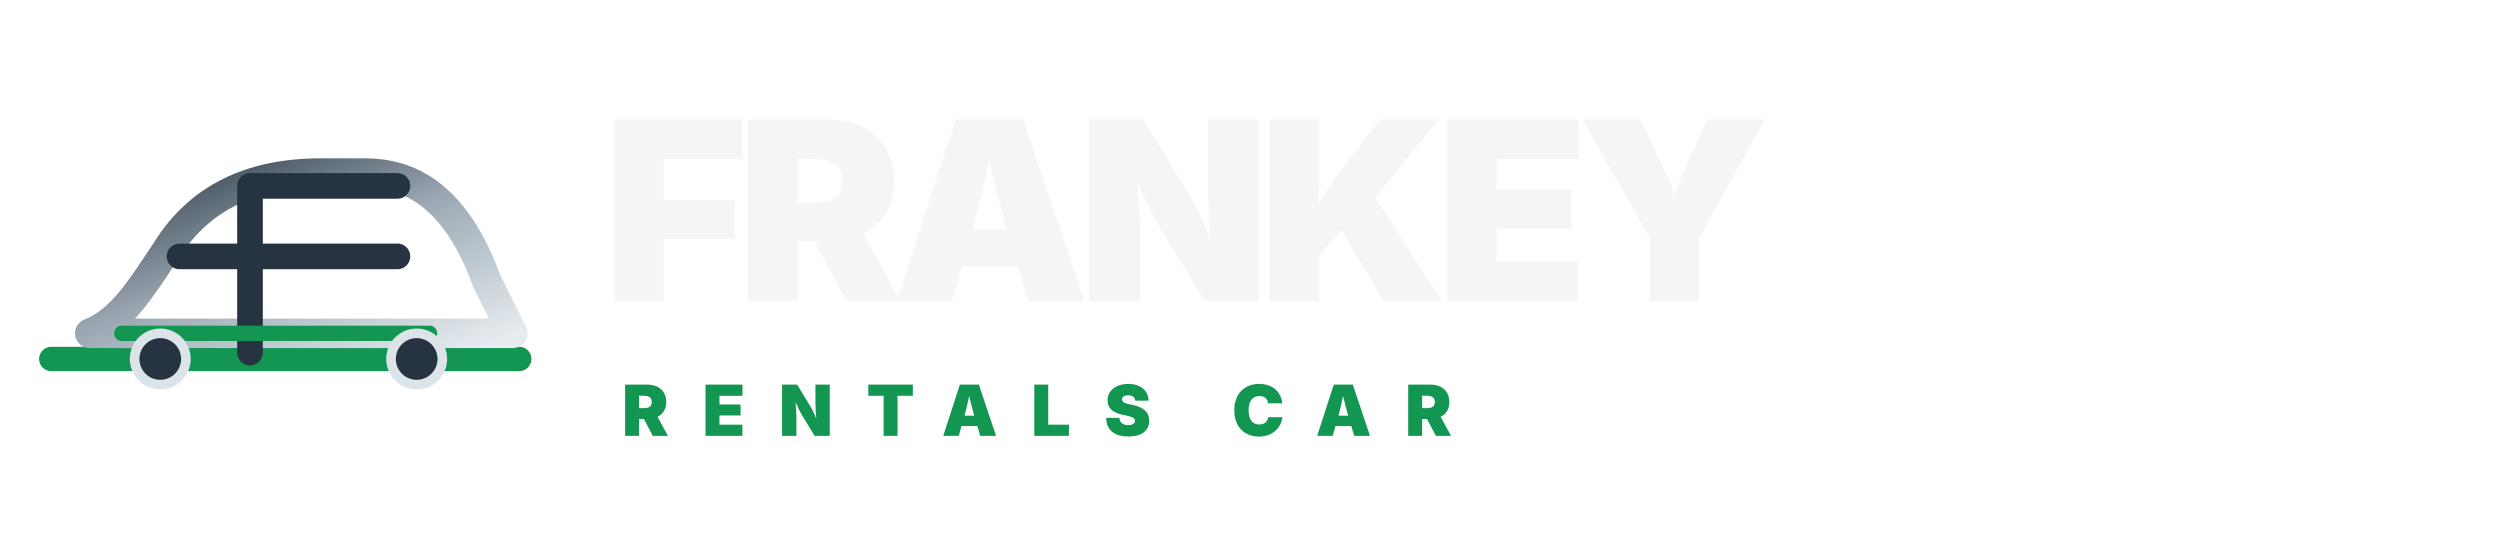
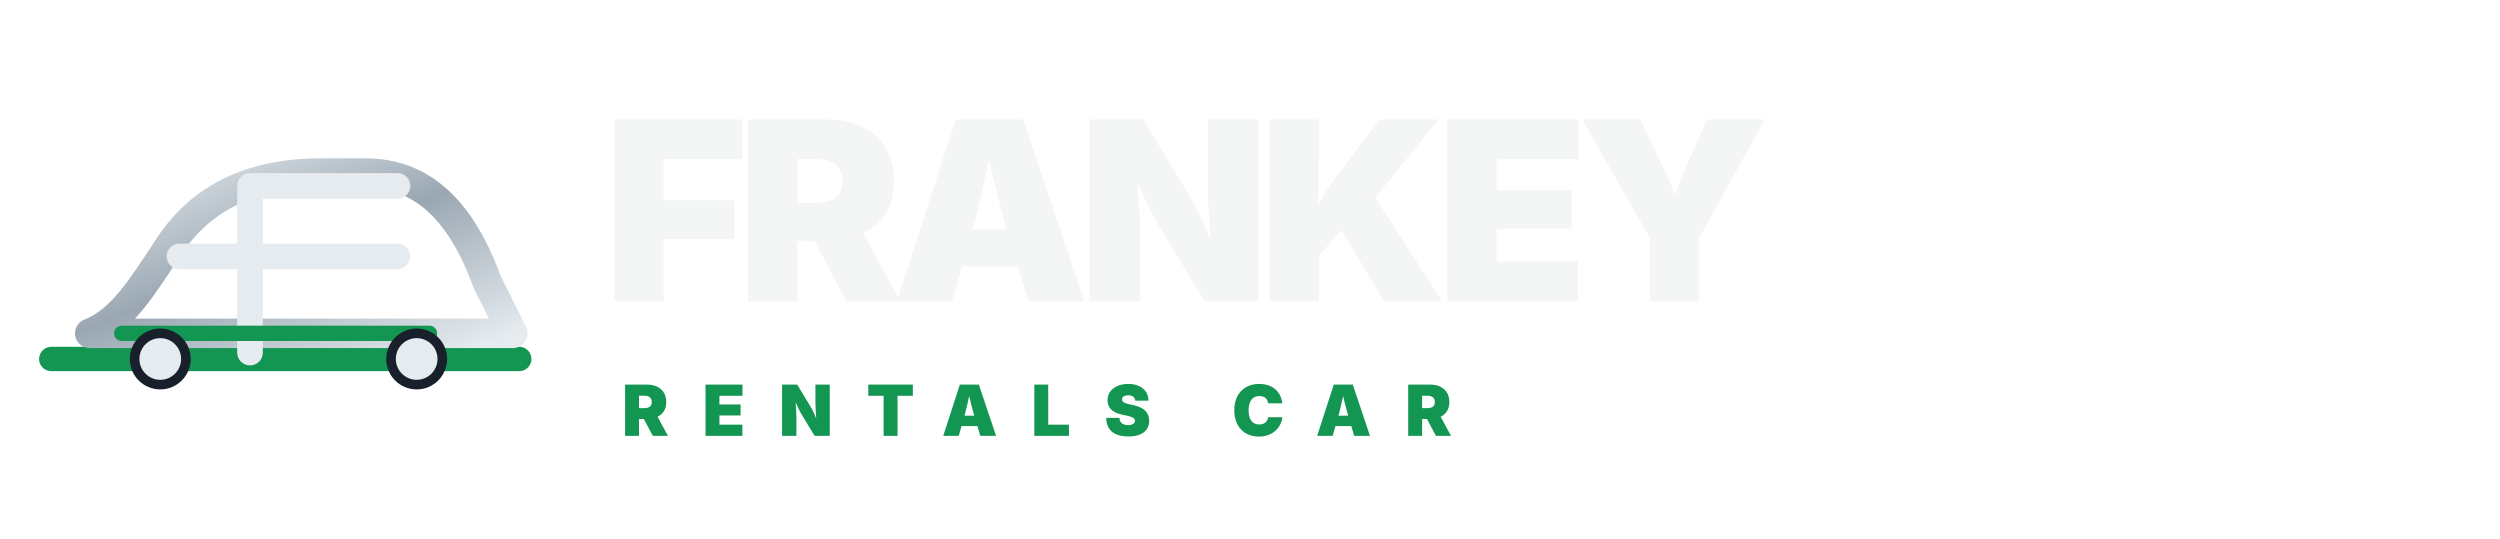
<svg xmlns="http://www.w3.org/2000/svg" viewBox="0 0 390 84" role="img" aria-labelledby="title">
  <defs>
    <linearGradient id="metal" x1="0" y1="0" x2="1" y2="1">
-       <stop offset="0" stop-color="#263442" />
+       <stop offset="0" stop-color="#e5ebef" />
      <stop offset=".48" stop-color="#9aa7b2" />
      <stop offset="1" stop-color="#e5ebef" />
    </linearGradient>
  </defs>
  <g transform="translate(3 8)">
    <path d="M5 48h73" fill="none" stroke="#149653" stroke-width="3.8" stroke-linecap="round" />
    <path d="M11 44c5-2 8-7 12-13 5-8 13-12 24-12h7c9 0 15 6 19 17l4 8H11Z" fill="none" stroke="url(#metal)" stroke-width="4.6" stroke-linecap="round" stroke-linejoin="round" />
-     <path d="M25 32h34M36 21v26M36 21h23M36 32h16" fill="none" stroke="#263442" stroke-width="4" stroke-linecap="round" stroke-linejoin="round" />
+     <path d="M25 32h34M36 21v26M36 21h23M36 32h16" fill="none" stroke="#e5ebef" stroke-width="4" stroke-linecap="round" stroke-linejoin="round" />
    <path d="M16 44h48" fill="none" stroke="#149653" stroke-width="2.4" stroke-linecap="round" />
-     <circle cx="22" cy="48" r="4" fill="#263442" stroke="#dce4e9" stroke-width="1.5" />
-     <circle cx="62" cy="48" r="4" fill="#263442" stroke="#dce4e9" stroke-width="1.5" />
+     <circle cx="22" cy="48" r="4" fill="#e5ebef" stroke="#18212b" stroke-width="1.5" />
+     <circle cx="62" cy="48" r="4" fill="#e5ebef" stroke="#18212b" stroke-width="1.5" />
  </g>
  <text x="94" y="47" fill="#f3f6f4" font-family="Inter,Arial,sans-serif" font-size="39" font-weight="900" letter-spacing="-1.9">FRANKEY</text>
  <text x="97" y="68" fill="#149653" font-family="Inter,Arial,sans-serif" font-size="11" font-weight="900" letter-spacing="5.2">RENTALS CAR</text>
</svg>
